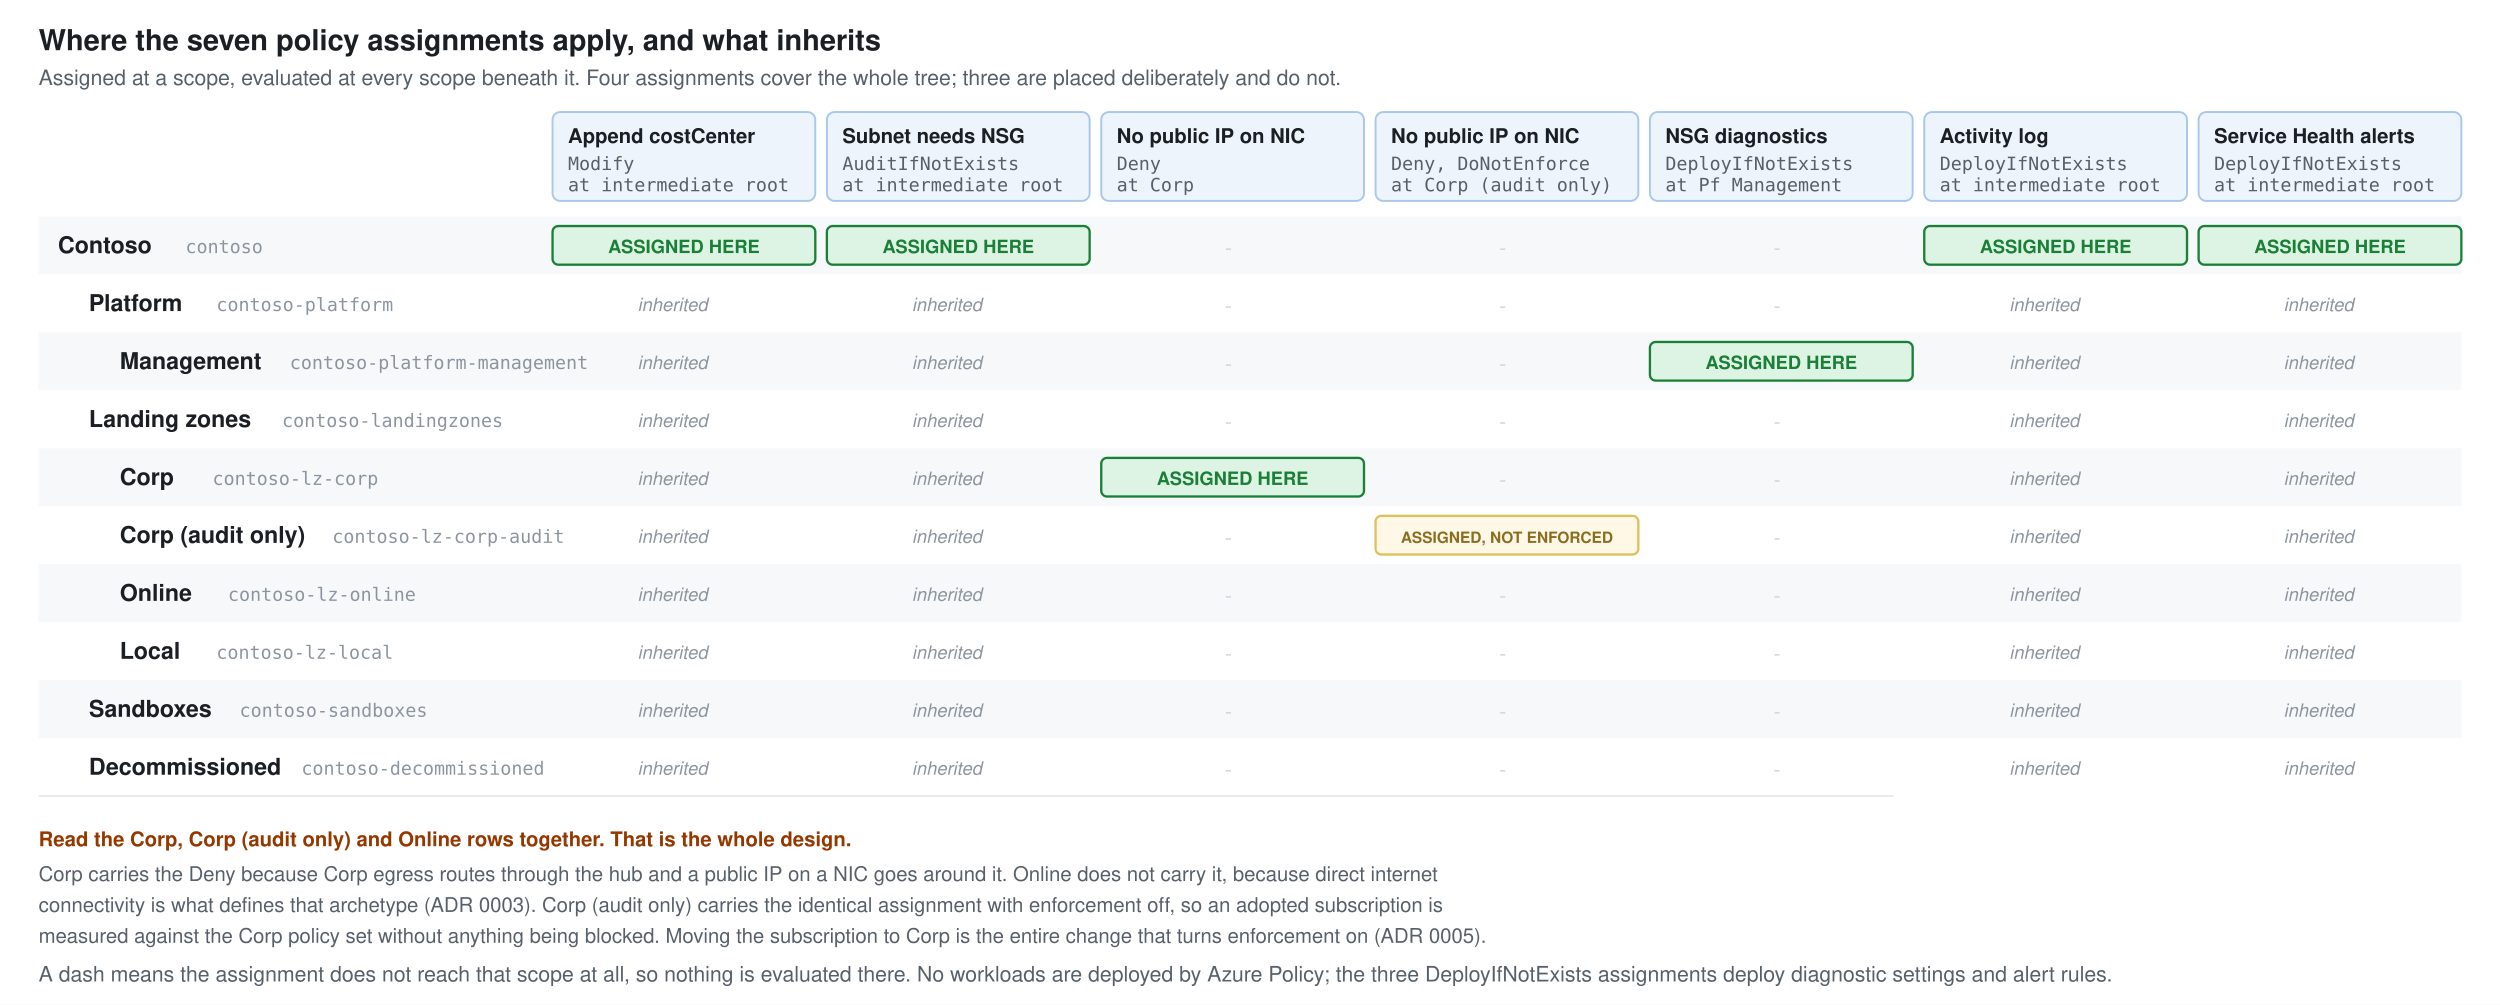
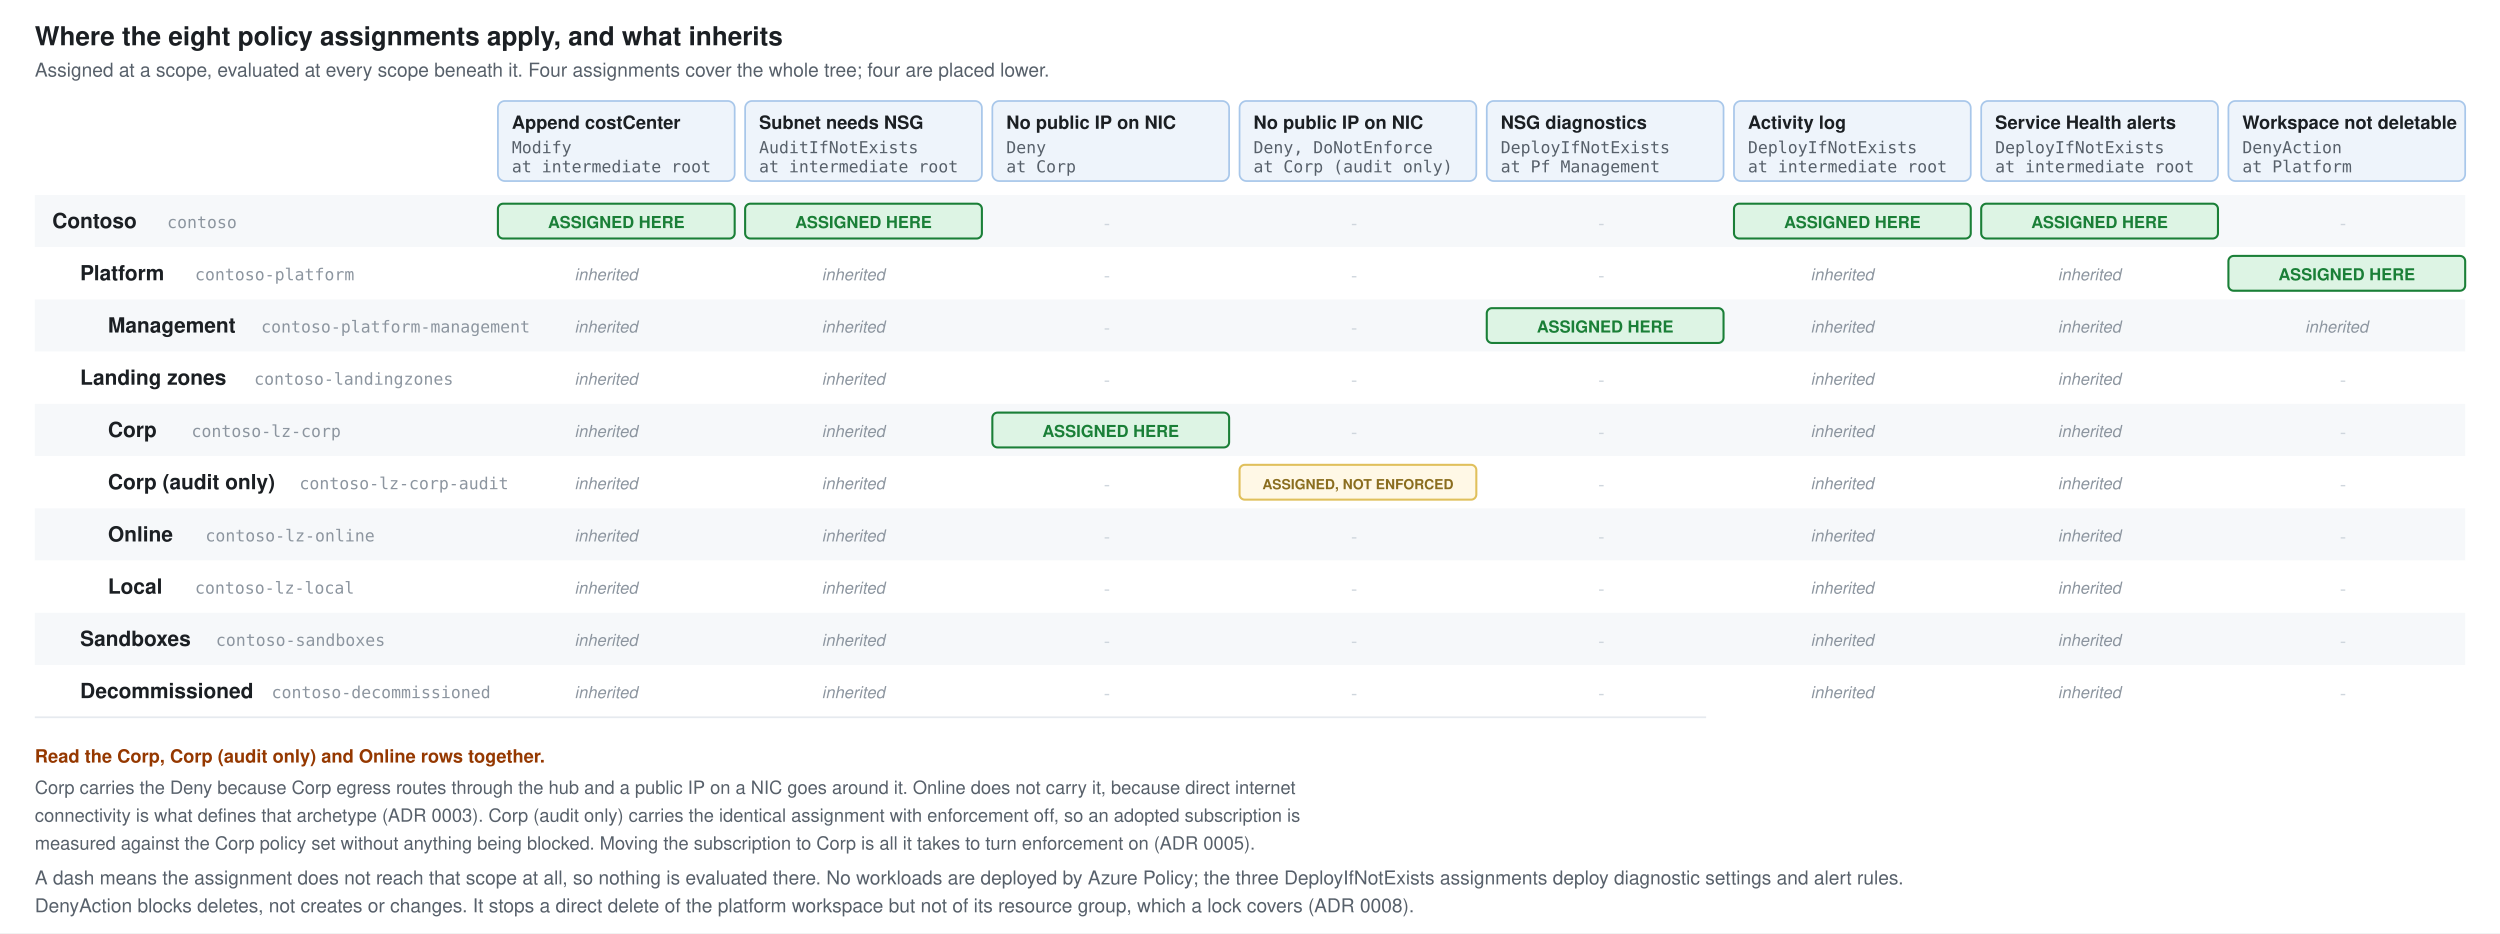
- <svg xmlns="http://www.w3.org/2000/svg" viewBox="0 0 1294 520" width="1294" height="520" font-family="ui-sans-serif, -apple-system, Segoe UI, Helvetica, Arial, sans-serif">
+ <svg xmlns="http://www.w3.org/2000/svg" viewBox="0 0 1436 536" width="1436" height="536" font-family="ui-sans-serif, -apple-system, Segoe UI, Helvetica, Arial, sans-serif">
  <style>
    .hdr    { fill: #eef4fb; stroke: #a8c7ea; stroke-width: 1; rx: 4; }
    .rowa   { fill: #ffffff; }
    .rowb   { fill: #f6f8fa; }
    .rowl   { stroke: #e6eaef; stroke-width: 1; }
    .assign { fill: #ddf4e4; stroke: #1a7f37; stroke-width: 1.2; rx: 3; }
    .audit  { fill: #fff8e6; stroke: #e0c05c; stroke-width: 1.2; rx: 3; }
    .title  { fill: #1b1f23; font-size: 15px; font-weight: 700; }
    .cap    { fill: #57606a; font-size: 11px; }
    .colh   { fill: #1b1f23; font-size: 10.5px; font-weight: 700; }
    .colhs  { fill: #57606a; font-size: 9.5px; font-family: ui-monospace, SFMono-Regular, Menlo, Consolas, monospace; }
    .mg     { fill: #1b1f23; font-size: 12px; font-weight: 600; }
    .mgid   { fill: #8c959f; font-size: 9.5px; font-family: ui-monospace, SFMono-Regular, Menlo, Consolas, monospace; }
    .atxt   { fill: #1a7f37; font-size: 9.5px; font-weight: 700; }
    .autxt  { fill: #8a6d1f; font-size: 8px; font-weight: 700; }
    .inh    { fill: #8c959f; font-size: 9.5px; font-style: italic; }
    .none   { fill: #cfd6dd; font-size: 11px; }
    .note   { fill: #57606a; font-size: 10.5px; }
    .flag   { fill: #953800; font-size: 10.5px; font-weight: 600; }
    .bg     { fill: #ffffff; }

    /* Readable on a dark page. GitHub renders this from the reader's
       browser setting, so the diagram follows the surrounding theme. */
    @media (prefers-color-scheme: dark) {
      .hdr    { fill: #1a2b3d; stroke: #5288bd; stroke-width: 1; rx: 4; }
      .rowa   { fill: #232a35; }
      .rowb   { fill: #262e3a; }
      .rowl   { stroke: #2e3743; stroke-width: 1; }
      .assign { fill: #14321f; stroke: #46c464; stroke-width: 1.2; rx: 3; }
      .audit  { fill: #2f2917; stroke: #907a33; stroke-width: 1.2; rx: 3; }
      .title  { fill: #e8eef4; font-size: 15px; font-weight: 700; }
      .cap    { fill: #a7b1bd; font-size: 11px; }
      .colh   { fill: #e8eef4; font-size: 10.5px; font-weight: 700; }
      .colhs  { fill: #a7b1bd; font-size: 9.5px; font-family: ui-monospace, SFMono-Regular, Menlo, Consolas, monospace; }
      .mg     { fill: #e8eef4; font-size: 12px; font-weight: 600; }
      .mgid   { fill: #808b98; font-size: 9.5px; font-family: ui-monospace, SFMono-Regular, Menlo, Consolas, monospace; }
      .atxt   { fill: #46c464; font-size: 9.5px; font-weight: 700; }
      .autxt  { fill: #dcb95a; font-size: 8px; font-weight: 700; }
      .inh    { fill: #808b98; font-size: 9.5px; font-style: italic; }
      .none   { fill: #414b59; font-size: 11px; }
      .note   { fill: #a7b1bd; font-size: 10.5px; }
      .flag   { fill: #e8944e; font-size: 10.5px; font-weight: 600; }
      .bg     { fill: #1b212b; }
    }
  </style>
-   <rect class="bg" x="0" y="0" width="1294" height="520" />
-   <text class="title" x="20" y="26">Where the seven policy assignments apply, and what inherits</text>
-   <text class="cap" x="20" y="44">Assigned at a scope, evaluated at every scope beneath it. Four assignments cover the whole tree; three are placed deliberately and do not.</text>
+   <rect class="bg" x="0" y="0" width="1436" height="536" />
+   <text class="title" x="20" y="26">Where the eight policy assignments apply, and what inherits</text>
+   <text class="cap" x="20" y="44">Assigned at a scope, evaluated at every scope beneath it. Four assignments cover the whole tree; four are placed lower.</text>
  <rect class="hdr" x="286" y="58" width="136" height="46" />
  <text class="colh" x="294" y="74">Append costCenter</text>
  <text class="colhs" x="294" y="88">Modify</text>
  <text class="colhs" x="294" y="99">at intermediate root</text>
  <rect class="hdr" x="428" y="58" width="136" height="46" />
  <text class="colh" x="436" y="74">Subnet needs NSG</text>
  <text class="colhs" x="436" y="88">AuditIfNotExists</text>
  <text class="colhs" x="436" y="99">at intermediate root</text>
  <rect class="hdr" x="570" y="58" width="136" height="46" />
  <text class="colh" x="578" y="74">No public IP on NIC</text>
  <text class="colhs" x="578" y="88">Deny</text>
  <text class="colhs" x="578" y="99">at Corp</text>
  <rect class="hdr" x="712" y="58" width="136" height="46" />
  <text class="colh" x="720" y="74">No public IP on NIC</text>
  <text class="colhs" x="720" y="88">Deny, DoNotEnforce</text>
  <text class="colhs" x="720" y="99">at Corp (audit only)</text>
  <rect class="hdr" x="854" y="58" width="136" height="46" />
  <text class="colh" x="862" y="74">NSG diagnostics</text>
  <text class="colhs" x="862" y="88">DeployIfNotExists</text>
  <text class="colhs" x="862" y="99">at Pf Management</text>
  <rect class="hdr" x="996" y="58" width="136" height="46" />
  <text class="colh" x="1004" y="74">Activity log</text>
  <text class="colhs" x="1004" y="88">DeployIfNotExists</text>
  <text class="colhs" x="1004" y="99">at intermediate root</text>
  <rect class="hdr" x="1138" y="58" width="136" height="46" />
  <text class="colh" x="1146" y="74">Service Health alerts</text>
  <text class="colhs" x="1146" y="88">DeployIfNotExists</text>
  <text class="colhs" x="1146" y="99">at intermediate root</text>
-   <rect class="rowb" x="20" y="112" width="1254" height="30" />
+   <rect class="hdr" x="1280" y="58" width="136" height="46" />
+   <text class="colh" x="1288" y="74">Workspace not deletable</text>
+   <text class="colhs" x="1288" y="88">DenyAction</text>
+   <text class="colhs" x="1288" y="99">at Platform</text>
+   <rect class="rowb" x="20" y="112" width="1396" height="30" />
  <text class="mg" x="30" y="131">Contoso</text>
  <text class="mgid" x="96" y="131">contoso</text>
  <rect class="assign" x="286" y="117" width="136" height="20" />
  <text class="atxt" x="354" y="131" text-anchor="middle">ASSIGNED HERE</text>
  <rect class="assign" x="428" y="117" width="136" height="20" />
  <text class="atxt" x="496" y="131" text-anchor="middle">ASSIGNED HERE</text>
  <text class="none" x="634" y="132">-</text>
  <text class="none" x="776" y="132">-</text>
  <text class="none" x="918" y="132">-</text>
  <rect class="assign" x="996" y="117" width="136" height="20" />
  <text class="atxt" x="1064" y="131" text-anchor="middle">ASSIGNED HERE</text>
  <rect class="assign" x="1138" y="117" width="136" height="20" />
  <text class="atxt" x="1206" y="131" text-anchor="middle">ASSIGNED HERE</text>
-   <rect class="rowa" x="20" y="142" width="1254" height="30" />
+   <text class="none" x="1344" y="132">-</text>
+   <rect class="rowa" x="20" y="142" width="1396" height="30" />
  <text class="mg" x="46" y="161">Platform</text>
  <text class="mgid" x="112" y="161">contoso-platform</text>
  <text class="inh" x="330" y="161">inherited</text>
  <text class="inh" x="472" y="161">inherited</text>
  <text class="none" x="634" y="162">-</text>
  <text class="none" x="776" y="162">-</text>
  <text class="none" x="918" y="162">-</text>
  <text class="inh" x="1040" y="161">inherited</text>
  <text class="inh" x="1182" y="161">inherited</text>
-   <rect class="rowb" x="20" y="172" width="1254" height="30" />
+   <rect class="assign" x="1280" y="147" width="136" height="20" />
+   <text class="atxt" x="1348" y="161" text-anchor="middle">ASSIGNED HERE</text>
+   <rect class="rowb" x="20" y="172" width="1396" height="30" />
  <text class="mg" x="62" y="191">Management</text>
  <text class="mgid" x="150" y="191">contoso-platform-management</text>
  <text class="inh" x="330" y="191">inherited</text>
  <text class="inh" x="472" y="191">inherited</text>
  <text class="none" x="634" y="192">-</text>
  <text class="none" x="776" y="192">-</text>
  <rect class="assign" x="854" y="177" width="136" height="20" />
  <text class="atxt" x="922" y="191" text-anchor="middle">ASSIGNED HERE</text>
  <text class="inh" x="1040" y="191">inherited</text>
  <text class="inh" x="1182" y="191">inherited</text>
-   <rect class="rowa" x="20" y="202" width="1254" height="30" />
+   <text class="inh" x="1324" y="191">inherited</text>
+   <rect class="rowa" x="20" y="202" width="1396" height="30" />
  <text class="mg" x="46" y="221">Landing zones</text>
  <text class="mgid" x="146" y="221">contoso-landingzones</text>
  <text class="inh" x="330" y="221">inherited</text>
  <text class="inh" x="472" y="221">inherited</text>
  <text class="none" x="634" y="222">-</text>
  <text class="none" x="776" y="222">-</text>
  <text class="none" x="918" y="222">-</text>
  <text class="inh" x="1040" y="221">inherited</text>
  <text class="inh" x="1182" y="221">inherited</text>
-   <rect class="rowb" x="20" y="232" width="1254" height="30" />
+   <text class="none" x="1344" y="222">-</text>
+   <rect class="rowb" x="20" y="232" width="1396" height="30" />
  <text class="mg" x="62" y="251">Corp</text>
  <text class="mgid" x="110" y="251">contoso-lz-corp</text>
  <text class="inh" x="330" y="251">inherited</text>
  <text class="inh" x="472" y="251">inherited</text>
  <rect class="assign" x="570" y="237" width="136" height="20" />
  <text class="atxt" x="638" y="251" text-anchor="middle">ASSIGNED HERE</text>
  <text class="none" x="776" y="252">-</text>
  <text class="none" x="918" y="252">-</text>
  <text class="inh" x="1040" y="251">inherited</text>
  <text class="inh" x="1182" y="251">inherited</text>
-   <rect class="rowa" x="20" y="262" width="1254" height="30" />
+   <text class="none" x="1344" y="252">-</text>
+   <rect class="rowa" x="20" y="262" width="1396" height="30" />
  <text class="mg" x="62" y="281">Corp (audit only)</text>
  <text class="mgid" x="172" y="281">contoso-lz-corp-audit</text>
  <text class="inh" x="330" y="281">inherited</text>
  <text class="inh" x="472" y="281">inherited</text>
  <text class="none" x="634" y="282">-</text>
  <rect class="audit" x="712" y="267" width="136" height="20" />
  <text class="autxt" x="780" y="281" text-anchor="middle">ASSIGNED, NOT ENFORCED</text>
  <text class="none" x="918" y="282">-</text>
  <text class="inh" x="1040" y="281">inherited</text>
  <text class="inh" x="1182" y="281">inherited</text>
-   <rect class="rowb" x="20" y="292" width="1254" height="30" />
+   <text class="none" x="1344" y="282">-</text>
+   <rect class="rowb" x="20" y="292" width="1396" height="30" />
  <text class="mg" x="62" y="311">Online</text>
  <text class="mgid" x="118" y="311">contoso-lz-online</text>
  <text class="inh" x="330" y="311">inherited</text>
  <text class="inh" x="472" y="311">inherited</text>
  <text class="none" x="634" y="312">-</text>
  <text class="none" x="776" y="312">-</text>
  <text class="none" x="918" y="312">-</text>
  <text class="inh" x="1040" y="311">inherited</text>
  <text class="inh" x="1182" y="311">inherited</text>
-   <rect class="rowa" x="20" y="322" width="1254" height="30" />
+   <text class="none" x="1344" y="312">-</text>
+   <rect class="rowa" x="20" y="322" width="1396" height="30" />
  <text class="mg" x="62" y="341">Local</text>
  <text class="mgid" x="112" y="341">contoso-lz-local</text>
  <text class="inh" x="330" y="341">inherited</text>
  <text class="inh" x="472" y="341">inherited</text>
  <text class="none" x="634" y="342">-</text>
  <text class="none" x="776" y="342">-</text>
  <text class="none" x="918" y="342">-</text>
  <text class="inh" x="1040" y="341">inherited</text>
  <text class="inh" x="1182" y="341">inherited</text>
-   <rect class="rowb" x="20" y="352" width="1254" height="30" />
+   <text class="none" x="1344" y="342">-</text>
+   <rect class="rowb" x="20" y="352" width="1396" height="30" />
  <text class="mg" x="46" y="371">Sandboxes</text>
  <text class="mgid" x="124" y="371">contoso-sandboxes</text>
  <text class="inh" x="330" y="371">inherited</text>
  <text class="inh" x="472" y="371">inherited</text>
  <text class="none" x="634" y="372">-</text>
  <text class="none" x="776" y="372">-</text>
  <text class="none" x="918" y="372">-</text>
  <text class="inh" x="1040" y="371">inherited</text>
  <text class="inh" x="1182" y="371">inherited</text>
-   <rect class="rowa" x="20" y="382" width="1254" height="30" />
+   <text class="none" x="1344" y="372">-</text>
+   <rect class="rowa" x="20" y="382" width="1396" height="30" />
  <text class="mg" x="46" y="401">Decommissioned</text>
  <text class="mgid" x="156" y="401">contoso-decommissioned</text>
  <text class="inh" x="330" y="401">inherited</text>
  <text class="inh" x="472" y="401">inherited</text>
  <text class="none" x="634" y="402">-</text>
  <text class="none" x="776" y="402">-</text>
  <text class="none" x="918" y="402">-</text>
-   <line class="rowl" x1="20" y1="412" x2="980" y2="412" />
-   <text class="flag" x="20" y="438">Read the Corp, Corp (audit only) and Online rows together. That is the whole design.</text>
  <text class="inh" x="1040" y="401">inherited</text>
  <text class="inh" x="1182" y="401">inherited</text>
+   <text class="none" x="1344" y="402">-</text>
+   <line class="rowl" x1="20" y1="412" x2="980" y2="412" />
+   <text class="flag" x="20" y="438">Read the Corp, Corp (audit only) and Online rows together.</text>
  <text class="note" x="20" y="456">Corp carries the Deny because Corp egress routes through the hub and a public IP on a NIC goes around it. Online does not carry it, because direct internet</text>
  <text class="note" x="20" y="472">connectivity is what defines that archetype (ADR 0003). Corp (audit only) carries the identical assignment with enforcement off, so an adopted subscription is</text>
-   <text class="note" x="20" y="488">measured against the Corp policy set without anything being blocked. Moving the subscription to Corp is the entire change that turns enforcement on (ADR 0005).</text>
+   <text class="note" x="20" y="488">measured against the Corp policy set without anything being blocked. Moving the subscription to Corp is all it takes to turn enforcement on (ADR 0005).</text>
  <text class="cap" x="20" y="508">A dash means the assignment does not reach that scope at all, so nothing is evaluated there. No workloads are deployed by Azure Policy; the three DeployIfNotExists assignments deploy diagnostic settings and alert rules.</text>
+   <text class="cap" x="20" y="524">DenyAction blocks deletes, not creates or changes. It stops a direct delete of the platform workspace but not of its resource group, which a lock covers (ADR 0008).</text>
</svg>
